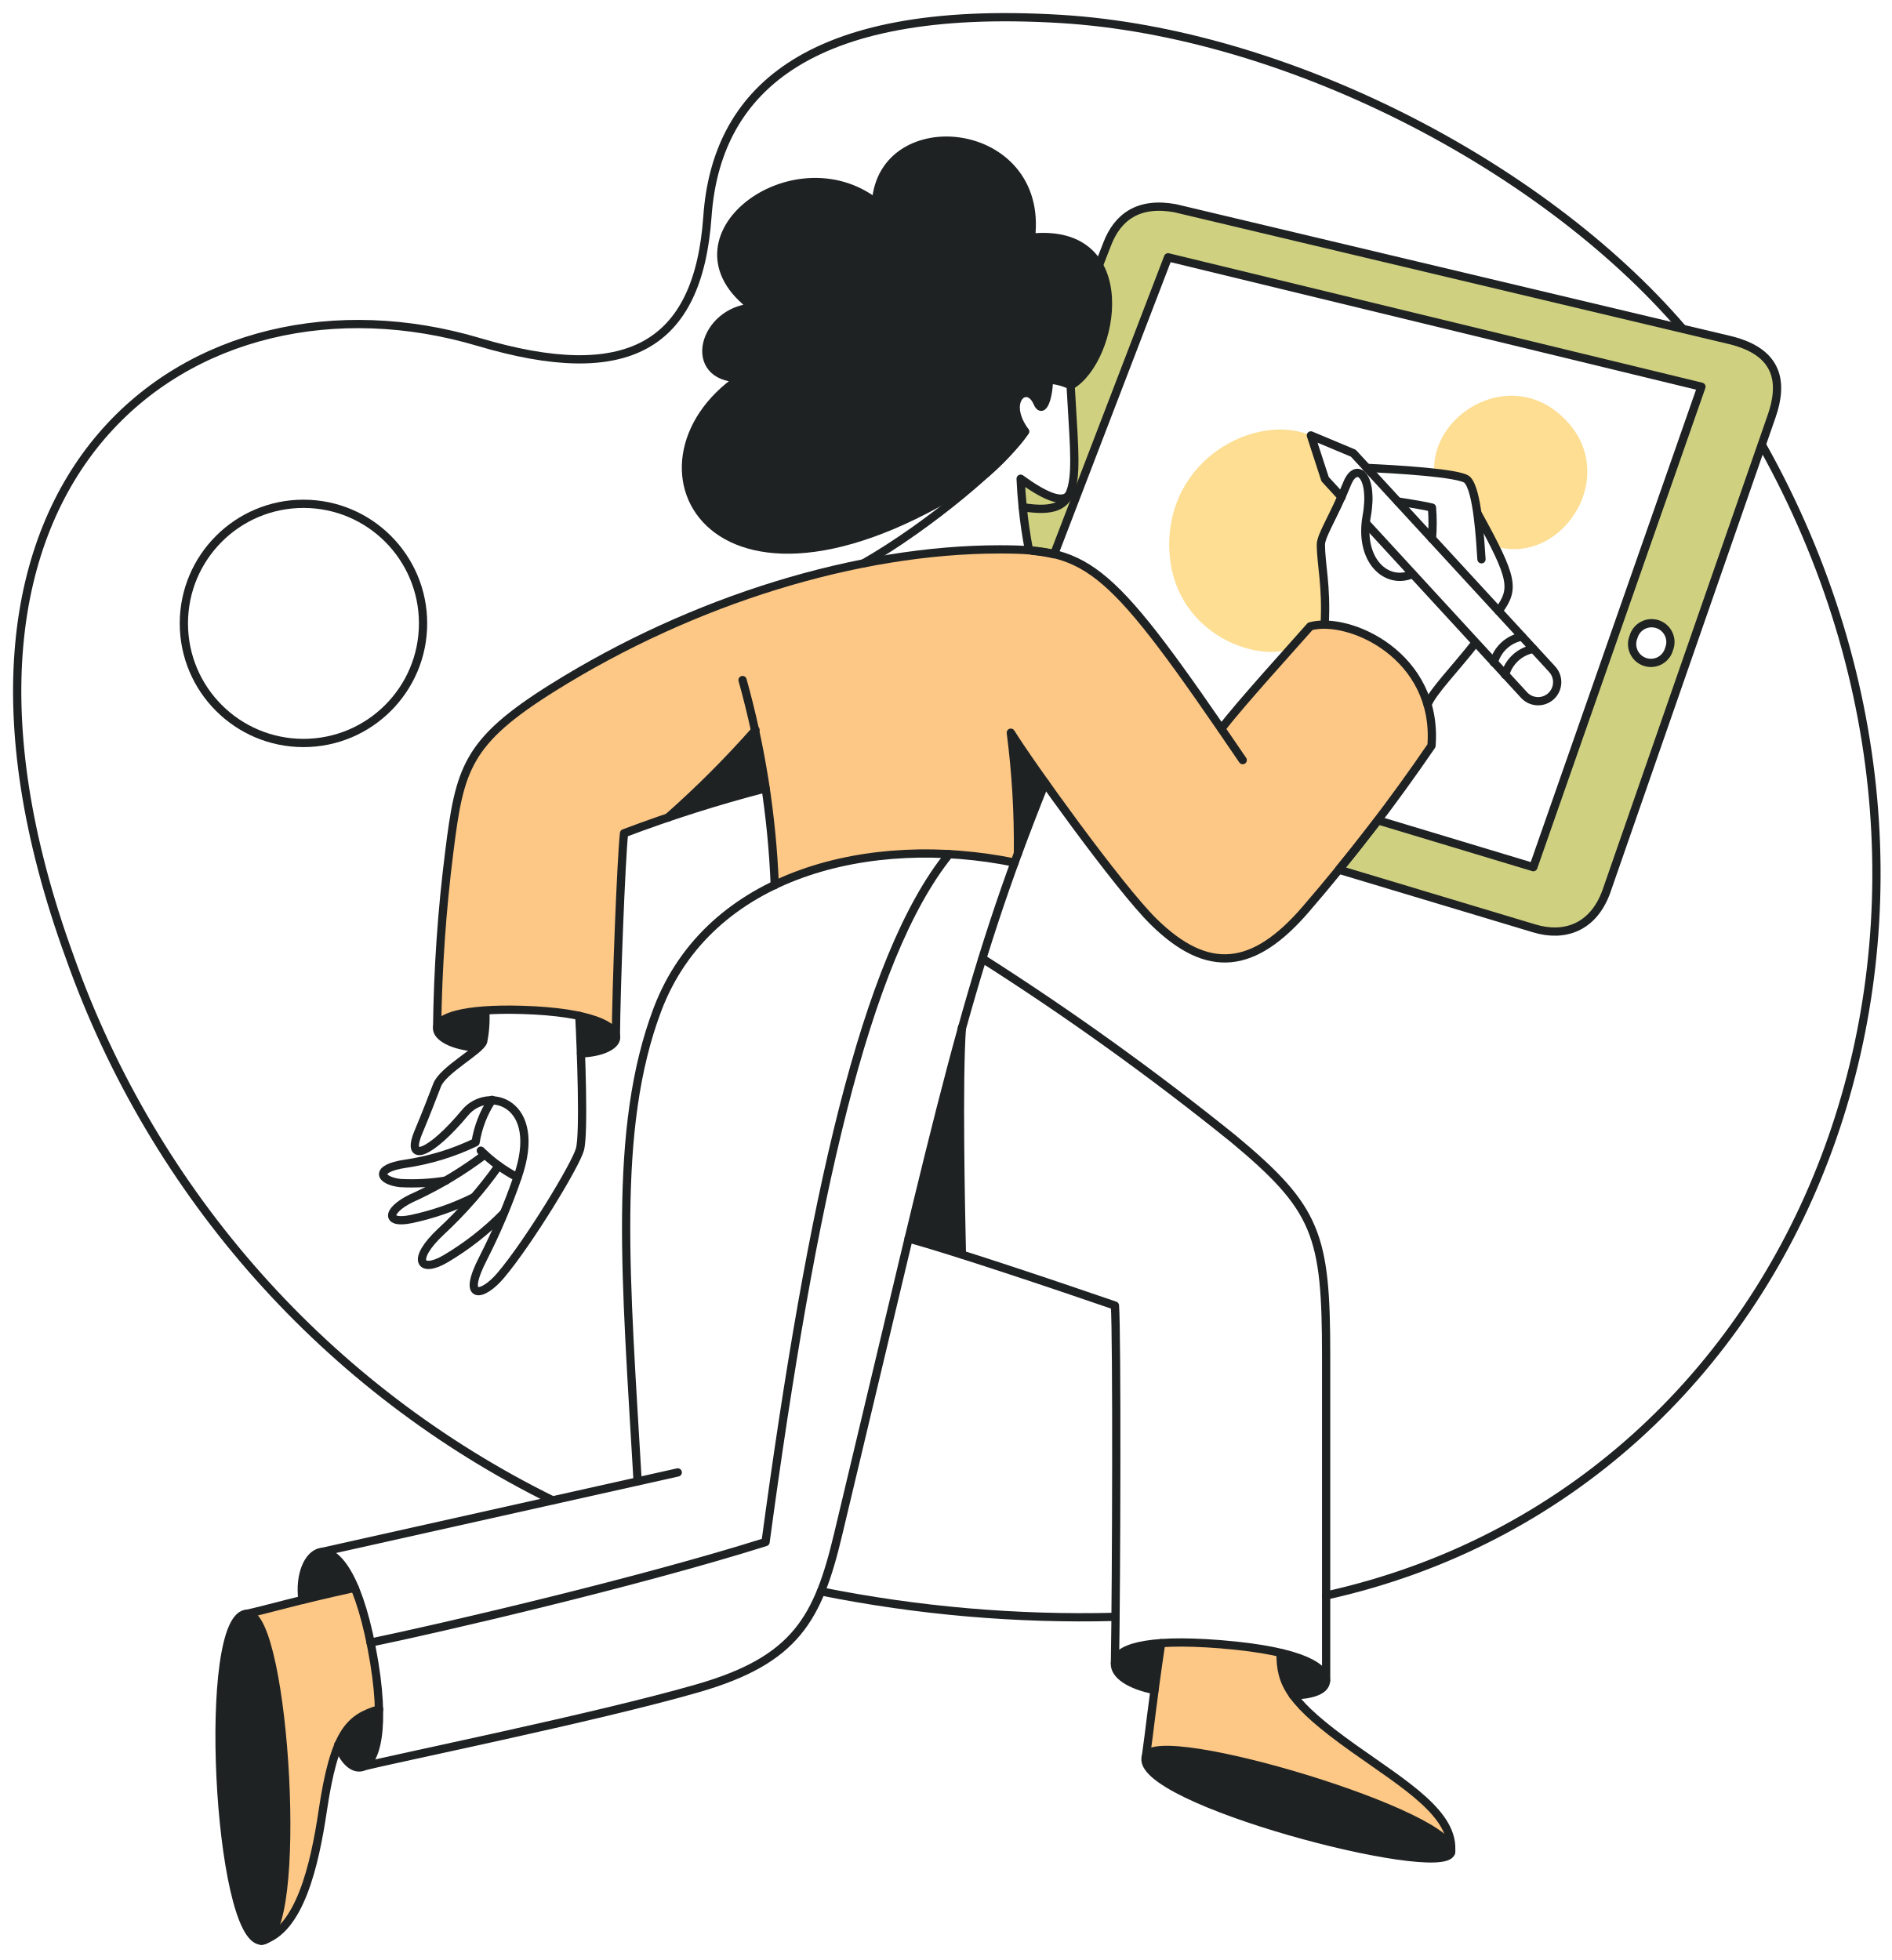
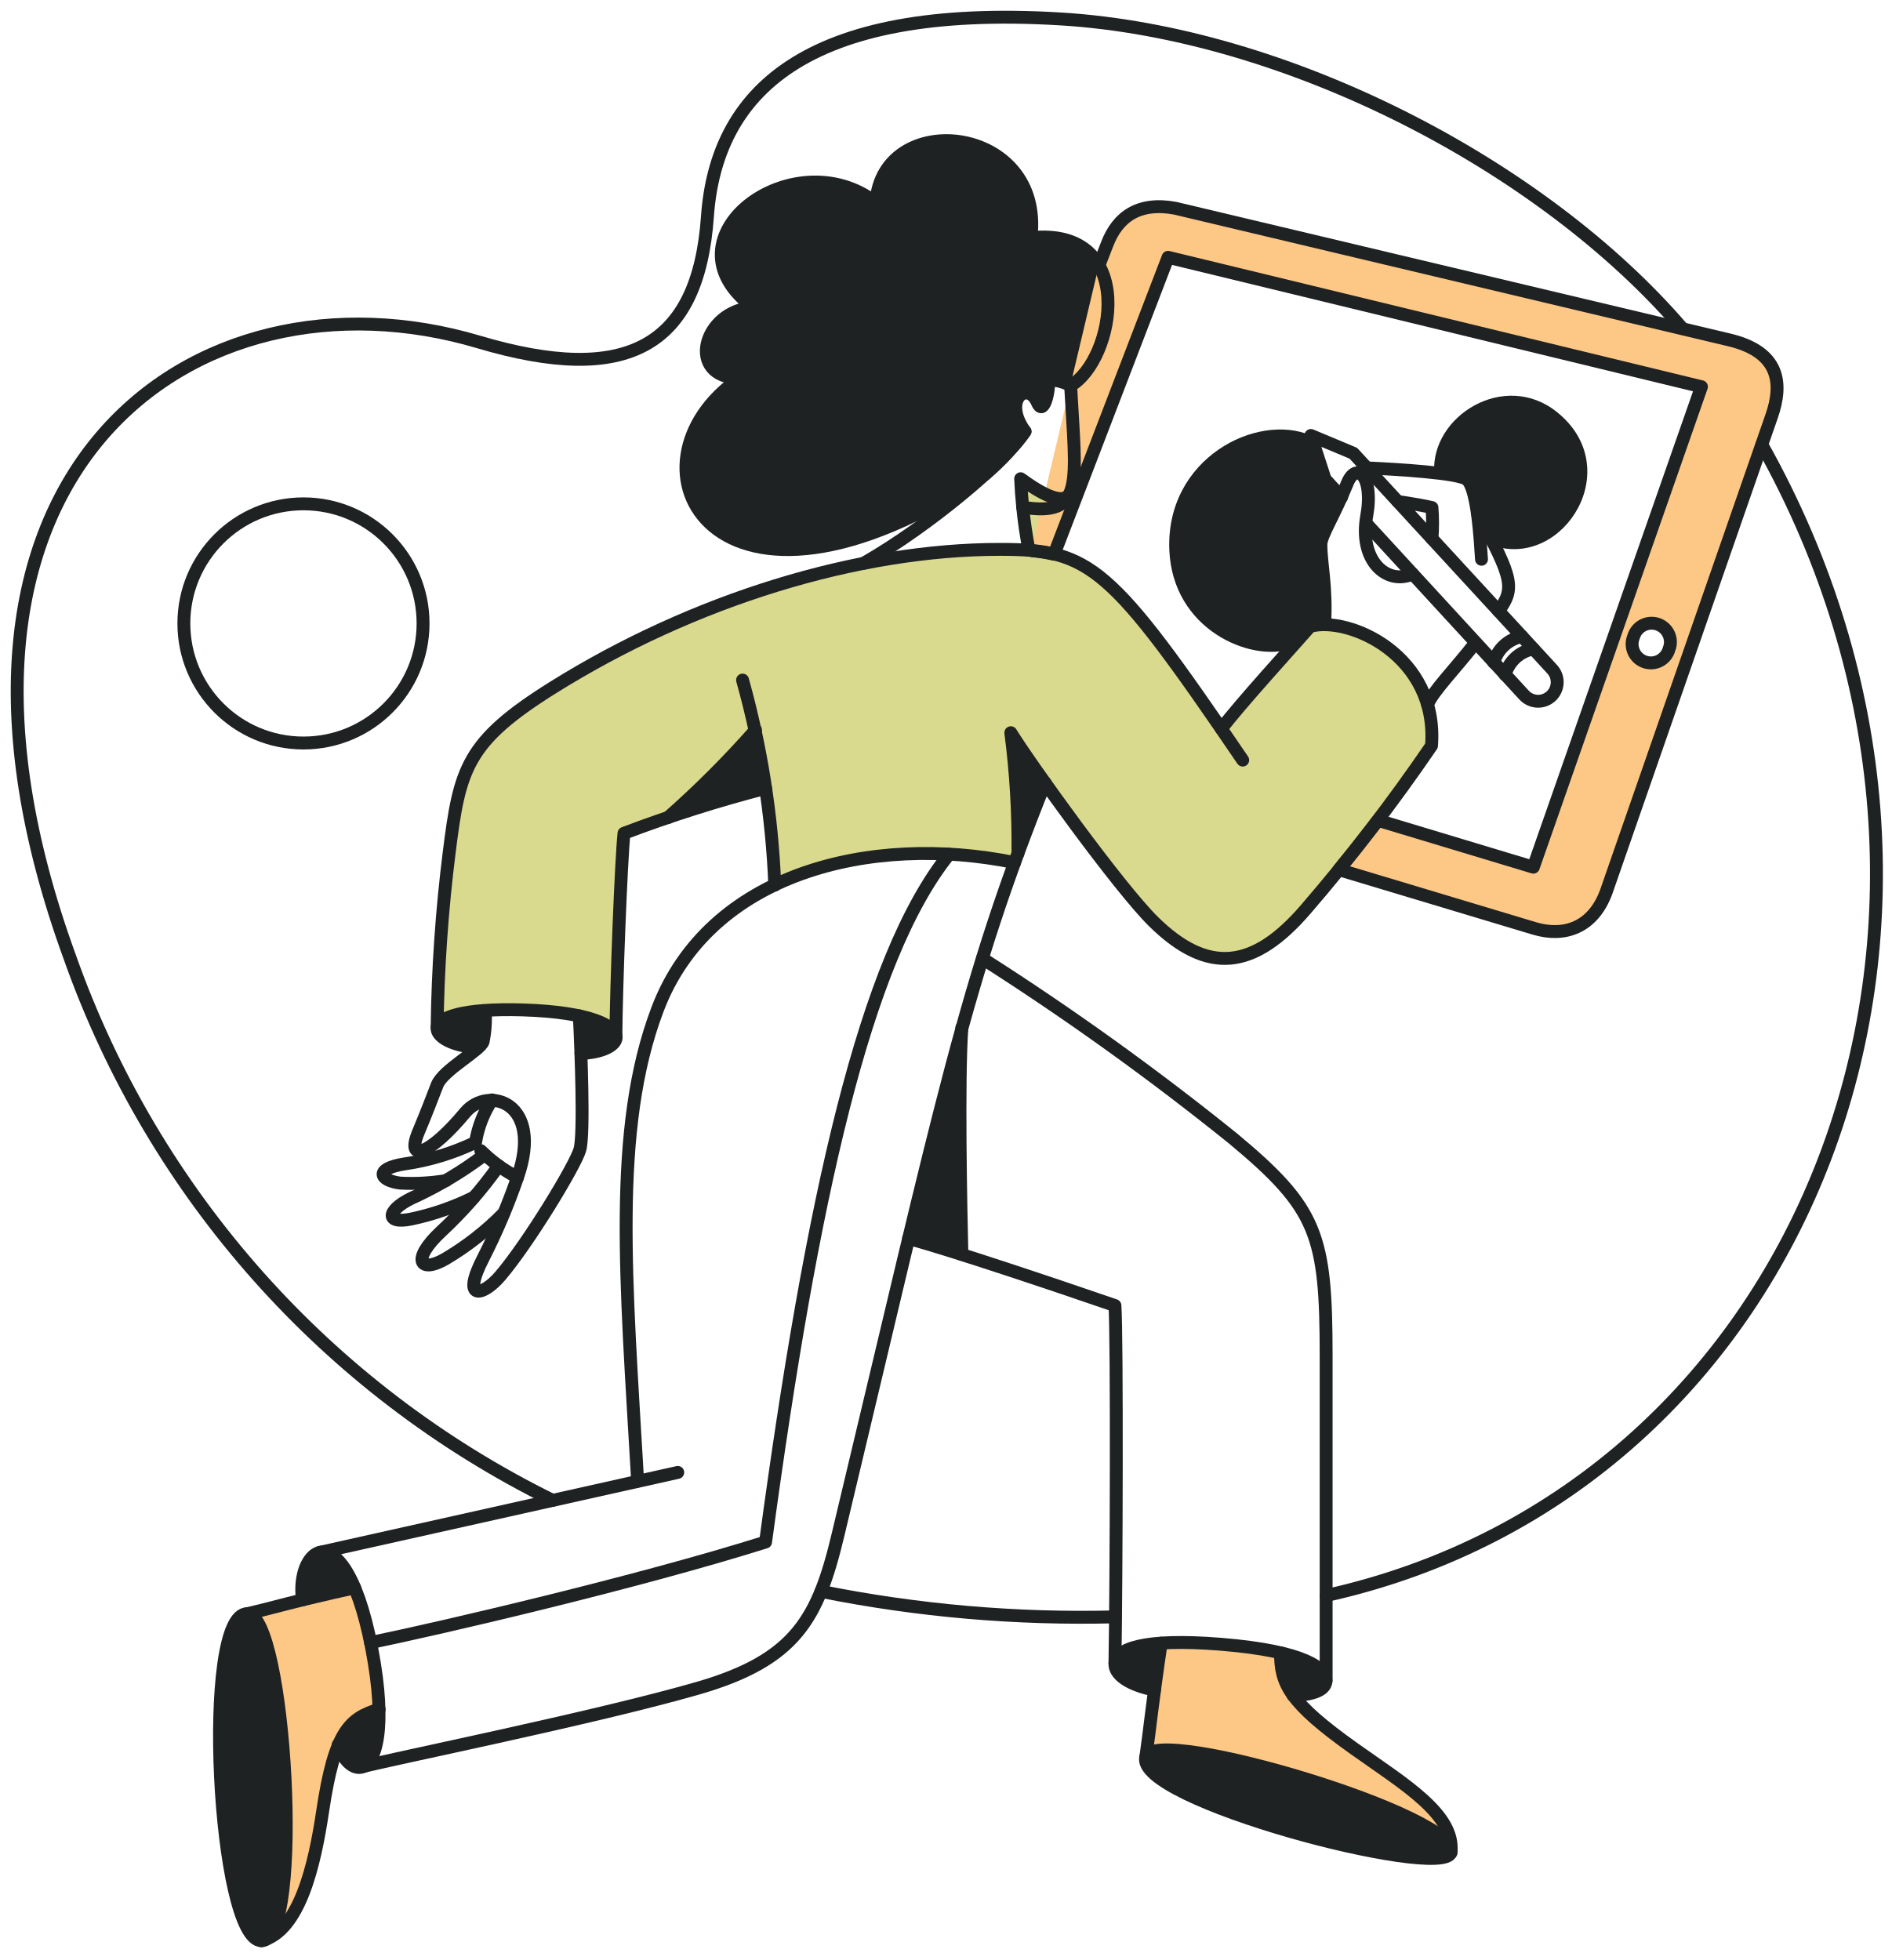
<svg xmlns="http://www.w3.org/2000/svg" width="110" height="114" viewBox="0 0 110 114" fill="none">
-   <path d="M76.186 36.441C75.25 37.499 72.026 41.049 71.018 42.4C64.533 32.969 63.257 31.968 58.129 31.968C49.114 32.015 39.733 35.284 32.144 40.004C27.109 43.14 26.696 44.71 26.112 49.574C25.678 52.958 25.443 56.365 25.408 59.776C25.634 58.156 35.805 58.492 35.805 60.36C35.829 57.284 36.109 50.109 36.279 48.48C36.948 48.237 37.848 47.908 38.833 47.568C40.636 45.977 42.338 44.276 43.928 42.473C44.543 45.441 44.917 48.455 45.047 51.483C49.219 49.482 54.406 49.234 58.994 50.17C59.055 50 59.128 49.817 59.186 49.647C59.213 47.298 59.075 44.949 58.773 42.619C60.123 44.761 65.166 51.72 67.093 53.611C70.229 56.7 72.917 56.42 75.945 52.882C78.561 49.855 81.001 46.68 83.252 43.373C83.667 38.809 79.092 35.682 76.186 36.441Z" fill="#FDC886" />
-   <path d="M75.19 98.615C74.658 97.906 74.398 97.03 74.46 96.147C72.183 95.666 69.854 95.474 67.529 95.575C67.102 98.263 66.843 100.804 66.642 102.167C67.201 100.367 84.03 105.353 84.395 107.566C84.486 104.374 77.623 101.811 75.19 98.615Z" fill="#FDC886" />
-   <path d="M20.628 92.353C17.548 92.998 15.7 93.552 14.378 93.848C16.506 93.848 17.625 111.237 15.509 112.769C18.637 111.453 18.412 104.415 19.669 101.485C19.853 100.965 20.167 100.502 20.583 100.139C20.998 99.777 21.5 99.529 22.04 99.418C21.958 97.001 21.481 94.615 20.628 92.353Z" fill="#FDC886" />
-   <path d="M90.561 23.977C87.508 21.509 83.204 24.196 83.41 27.491C84.071 27.506 84.722 27.646 85.331 27.905C85.691 28.497 85.896 29.17 85.926 29.863C86.34 30.616 86.668 31.237 86.936 31.772C90.986 33 94.573 27.215 90.561 23.977Z" fill="#FDDE92" />
-   <path d="M78.024 28.926L77.064 27.88L76.237 25.327C73.087 23.977 67.789 26.664 68.004 31.99C68.196 36.623 72.71 38.508 75.044 37.754C75.543 37.195 75.956 36.73 76.212 36.441C76.485 36.366 76.768 36.333 77.051 36.344C77.172 34.07 76.832 32.842 76.832 31.686C76.832 31.224 77.379 30.373 78.024 28.926Z" fill="#FDDE92" />
-   <path d="M100.616 19.782L68.344 12.111C66.228 11.722 65 12.609 64.392 14.19L62.02 20.297C62.704 25.77 62.639 28.282 62.13 28.904C61.692 29.439 60.683 29.694 59.467 29.512C59.591 30.358 59.757 31.199 59.965 32.029C60.415 32.067 60.863 32.136 61.303 32.236L67.93 14.966L98.95 22.493L89.174 50.437L80.139 47.713C79.446 48.613 78.692 49.574 77.865 50.583L89.234 54C90.973 54.523 92.651 53.964 93.418 51.86L103.036 24.196C103.693 22.299 103.498 20.487 100.616 19.782ZM97.066 37.754C97.026 37.898 96.957 38.032 96.864 38.148C96.77 38.264 96.654 38.36 96.523 38.43C96.391 38.499 96.246 38.541 96.098 38.553C95.949 38.565 95.8 38.546 95.659 38.498C95.517 38.45 95.388 38.374 95.277 38.274C95.167 38.174 95.078 38.052 95.016 37.916C94.954 37.781 94.921 37.634 94.918 37.485C94.915 37.336 94.942 37.188 94.998 37.05C95.038 36.907 95.106 36.773 95.2 36.656C95.293 36.54 95.409 36.444 95.541 36.375C95.673 36.305 95.817 36.263 95.966 36.251C96.115 36.24 96.264 36.258 96.405 36.306C96.546 36.354 96.676 36.431 96.787 36.531C96.897 36.631 96.986 36.752 97.048 36.888C97.11 37.023 97.143 37.17 97.146 37.319C97.149 37.468 97.122 37.616 97.066 37.754Z" fill="#CFD181" />
-   <path d="M74.473 96.135C76.564 96.621 77.124 97.278 77.124 97.764C77.124 98.384 76.1 98.603 75.204 98.603C74.674 97.894 74.415 97.019 74.473 96.135Z" fill="#1F2223" />
-   <path d="M67.529 95.575C67.371 96.645 67.238 97.533 67.14 98.299C65.705 98.019 64.789 97.411 64.842 96.743C64.887 96.183 65.645 95.709 67.529 95.575Z" fill="#1F2223" />
-   <path d="M18.573 90.297C19.134 90.155 19.911 90.65 20.628 92.365C19.348 92.644 18.379 92.877 17.588 93.069C17.394 91.574 17.93 90.46 18.573 90.297Z" fill="#1F2223" />
-   <path d="M22.039 99.418C21.502 99.535 21.003 99.786 20.588 100.148C20.174 100.509 19.857 100.969 19.668 101.485C19.924 102.286 20.608 103.133 21.234 102.686C21.69 102.361 22.083 101.349 22.039 99.418Z" fill="#1F2223" />
-   <path d="M55.928 59.873C55.71 62.974 55.868 70.355 55.928 72.957C54.712 72.568 53.642 72.24 52.84 72.021C54.032 67.12 54.98 63.266 55.928 59.873Z" fill="#1F2223" />
-   <path d="M25.419 59.752C25.346 60.287 26.343 60.846 27.787 60.919C27.917 60.82 28.021 60.69 28.091 60.542C28.203 59.957 28.243 59.361 28.212 58.767C26.282 58.9 25.48 59.326 25.419 59.752Z" fill="#1F2223" />
-   <path d="M35.802 60.224C35.695 59.819 35.057 59.383 33.679 59.107C33.715 59.642 33.739 60.421 33.776 61.283C34.581 61.258 35.994 60.952 35.802 60.224Z" fill="#1F2223" />
-   <path d="M43.939 42.46C44.158 43.506 44.365 44.661 44.535 45.852C42.615 46.324 40.72 46.892 38.856 47.554C40.65 45.958 42.347 44.257 43.939 42.46Z" fill="#1F2223" />
-   <path d="M60.78 45.549C60.209 46.984 59.686 48.333 59.2 49.645C59.226 47.295 59.088 44.947 58.786 42.616C59.127 43.165 59.867 44.26 60.78 45.549Z" fill="#1F2223" />
-   <path d="M76.714 103.709C72.056 102.214 66.952 101.189 66.641 102.166C66.231 103.474 70.896 105.371 75.546 106.663C79.578 107.785 83.602 108.452 84.291 107.886C85.618 106.798 78.362 104.238 76.714 103.709Z" fill="#1F2223" />
-   <path d="M16.527 102.479C16.229 98.04 15.422 93.862 14.366 93.862C13.081 93.857 12.638 98.125 12.792 102.619C12.964 107.611 13.874 112.881 15.193 112.881C17.051 112.466 16.654 104.362 16.527 102.479Z" fill="#1F2223" />
-   <path d="M59.37 27.844C60.635 28.756 61.802 29.352 62.191 28.78C61.814 29.534 61.024 29.753 59.492 29.51C59.431 28.95 59.394 28.391 59.37 27.844Z" fill="#CFD181" />
-   <path d="M63.626 15.027C62.946 14.164 61.766 13.641 59.954 13.836C60.757 7.208 51.308 6.26 50.944 11.805C46.116 8.047 38.358 13.872 43.818 17.885C40.851 18.067 39.866 21.995 43.039 21.995C35.719 26.993 41.483 38.119 57.315 27.563C58.169 26.83 58.936 26.002 59.602 25.095C58.252 23.258 59.76 22.103 60.319 23.416C60.635 24.17 60.988 23.015 60.988 22.079C61.433 22.105 61.868 22.221 62.268 22.419C64.091 21.363 65.307 17.143 63.626 15.027Z" fill="#1F2223" />
-   <path d="M59.966 32.029C60.416 32.067 60.862 32.136 61.303 32.236L67.931 14.966L98.951 22.493L89.174 50.437L80.139 47.713C79.446 48.613 78.692 49.574 77.865 50.583L89.235 54C90.974 54.523 92.652 53.964 93.418 51.86L103.037 24.196C103.693 22.299 103.499 20.487 100.617 19.782L68.344 12.111C66.228 11.722 65 12.609 64.392 14.19L63.901 15.455M97.066 37.754C97.026 37.898 96.958 38.032 96.864 38.148C96.771 38.264 96.654 38.36 96.523 38.43C96.391 38.499 96.247 38.541 96.098 38.553C95.95 38.565 95.8 38.546 95.659 38.498C95.518 38.45 95.388 38.374 95.278 38.274C95.167 38.174 95.079 38.052 95.017 37.916C94.955 37.781 94.921 37.634 94.918 37.485C94.915 37.336 94.942 37.188 94.999 37.05C95.038 36.907 95.107 36.773 95.2 36.656C95.294 36.54 95.41 36.444 95.541 36.375C95.673 36.305 95.818 36.263 95.966 36.251C96.115 36.24 96.265 36.258 96.406 36.306C96.546 36.354 96.676 36.431 96.787 36.531C96.897 36.631 96.986 36.752 97.048 36.888C97.11 37.023 97.143 37.17 97.147 37.319C97.15 37.468 97.122 37.616 97.066 37.754Z" stroke="#1F2223" stroke-width="0.48" stroke-linejoin="round" />
-   <path d="M17.649 43.214C21.49 43.214 24.604 40.1 24.604 36.258C24.604 32.417 21.49 29.303 17.649 29.303C13.807 29.303 10.693 32.417 10.693 36.258C10.693 40.1 13.807 43.214 17.649 43.214Z" stroke="#1F2223" stroke-width="0.48" stroke-linecap="round" stroke-linejoin="round" />
-   <path d="M47.745 92.559C53.375 93.69 59.114 94.187 64.854 94.042" stroke="#1F2223" stroke-width="0.48" stroke-linecap="round" stroke-linejoin="round" />
-   <path d="M77.124 92.802C105.235 86.566 117.935 53.453 102.465 25.87M32.144 87.268C19.024 80.807 8.948 69.475 4.066 55.689C-6.221 27.478 11.327 14.981 27.839 19.89C36.436 22.445 40.607 20.206 41.142 12.594C41.641 5.505 46.675 0.187 61.705 1.103C74.729 1.897 89.638 9.544 97.843 19.104" stroke="#1F2223" stroke-width="0.48" stroke-linecap="round" stroke-linejoin="round" />
-   <path d="M27.791 60.931C26.344 60.858 25.349 60.299 25.423 59.764C25.498 59.192 26.87 58.634 30.396 58.739C34.385 58.862 35.861 59.688 35.832 60.357C35.811 60.831 34.956 61.232 33.789 61.269" stroke="#1F2223" stroke-width="0.48" stroke-linecap="round" stroke-linejoin="round" />
-   <path d="M71.031 42.387C72.04 41.037 75.263 37.499 76.199 36.429C78.473 35.809 83.653 38.143 83.252 43.372C80.997 46.676 78.556 49.85 75.944 52.879C72.908 56.41 70.243 56.707 67.091 53.608C65.062 51.613 59.88 44.392 58.786 42.616C59.088 44.946 59.226 47.294 59.2 49.644" stroke="#1F2223" stroke-width="0.48" stroke-linecap="round" stroke-linejoin="round" />
-   <path d="M72.272 44.211C64.55 32.854 63.42 31.954 58.142 31.954C49.91 31.954 40.327 34.883 32.158 39.992C27.123 43.14 26.732 44.712 26.127 49.562C25.699 52.947 25.464 56.353 25.423 59.764" stroke="#1F2223" stroke-width="0.48" stroke-linecap="round" stroke-linejoin="round" />
-   <path d="M60.781 45.536C56.123 57.149 54.9 63.51 48.742 89.248C47.579 94.127 46.299 96.542 40.595 98.19C34.636 99.912 22.744 102.312 21.018 102.774" stroke="#1F2223" stroke-width="0.48" stroke-linecap="round" stroke-linejoin="round" />
-   <path d="M17.589 93.058C17.397 91.586 17.929 90.467 18.573 90.298C19.412 90.078 20.739 91.307 21.613 95.843C22.539 100.643 21.805 102.599 21.018 102.786C20.518 102.904 19.948 102.36 19.668 101.485" stroke="#1F2223" stroke-width="0.48" stroke-linecap="round" stroke-linejoin="round" />
-   <path d="M18.573 90.298C22.829 89.349 38.358 85.882 39.416 85.641" stroke="#1F2223" stroke-width="0.48" stroke-linecap="round" stroke-linejoin="round" />
-   <path d="M59.005 50.17C50.639 48.467 41.242 50.767 38.234 58.718C35.597 65.699 36.41 74.502 37.082 86.151" stroke="#1F2223" stroke-width="0.48" stroke-linecap="round" stroke-linejoin="round" />
-   <path d="M43.185 39.554C44.271 43.444 44.899 47.447 45.058 51.483" stroke="#1F2223" stroke-width="0.48" stroke-linecap="round" stroke-linejoin="round" />
-   <path d="M35.816 60.359C35.841 57.295 36.12 50.096 36.291 48.467C38.985 47.446 41.733 46.573 44.523 45.852" stroke="#1F2223" stroke-width="0.48" stroke-linecap="round" stroke-linejoin="round" />
-   <path d="M14.378 93.86C16.604 93.865 17.735 112.891 15.205 112.879C12.676 112.866 11.667 93.854 14.378 93.86Z" stroke="#1F2223" stroke-width="0.48" stroke-linecap="round" stroke-linejoin="round" />
-   <path d="M14.378 93.86C15.786 93.544 16.98 93.156 20.628 92.353" stroke="#1F2223" stroke-width="0.48" stroke-linecap="round" stroke-linejoin="round" />
-   <path d="M22.051 99.418C20.3 99.93 19.447 100.769 18.768 105.328C18.301 108.464 17.43 112.308 15.205 112.88" stroke="#1F2223" stroke-width="0.48" stroke-linecap="round" stroke-linejoin="round" />
-   <path d="M67.141 98.298C65.706 98.019 64.8 97.41 64.842 96.754C64.896 95.914 66.484 95.274 70.983 95.635C75.994 96.039 77.112 97.07 77.112 97.763C77.112 98.383 76.088 98.602 75.192 98.602" stroke="#1F2223" stroke-width="0.48" stroke-linecap="round" stroke-linejoin="round" />
-   <path d="M66.641 102.166C67.225 100.306 85.073 105.668 84.383 107.76C83.847 109.377 65.852 104.683 66.641 102.166Z" stroke="#1F2223" stroke-width="0.48" stroke-linecap="round" stroke-linejoin="round" />
-   <path d="M66.642 102.165C66.848 100.767 66.994 99.174 67.529 95.573" stroke="#1F2223" stroke-width="0.48" stroke-linecap="round" stroke-linejoin="round" />
-   <path d="M74.473 96.135C74.461 97.934 74.985 99.03 78.741 101.703C81.685 103.796 84.639 105.533 84.383 107.758" stroke="#1F2223" stroke-width="0.48" stroke-linecap="round" stroke-linejoin="round" />
-   <path d="M57.133 55.751C62.188 58.971 67.059 62.471 71.725 66.233C76.623 70.31 77.124 71.826 77.124 78.891V97.764" stroke="#1F2223" stroke-width="0.48" stroke-linecap="round" stroke-linejoin="round" />
-   <path d="M64.842 96.754C64.927 91.878 64.963 77.746 64.842 75.936C61.169 74.672 55.479 72.763 52.84 72.032" stroke="#1F2223" stroke-width="0.48" stroke-linecap="round" stroke-linejoin="round" />
-   <path d="M55.2 49.684C50.299 55.751 47.21 69.784 44.523 89.69C37.02 92.049 25.663 94.688 21.553 95.539" stroke="#1F2223" stroke-width="0.48" stroke-linecap="round" stroke-linejoin="round" />
-   <path d="M33.691 59.083C33.788 60.992 33.982 65.931 33.727 66.853C33.472 67.775 30.737 72.277 29.106 74.198C28.073 75.414 26.802 75.691 28.109 73.164C28.878 71.655 29.541 70.094 30.093 68.492C31.643 64.079 28.365 63.131 27.053 64.71C25.049 67.12 23.547 67.725 24.341 65.829C24.826 64.673 25.083 63.981 25.424 63.105C25.764 62.23 27.953 61.087 28.099 60.576C28.216 59.992 28.257 59.395 28.221 58.801" stroke="#1F2223" stroke-width="0.48" stroke-linecap="round" stroke-linejoin="round" />
-   <path d="M29.299 70.561C28.292 71.589 27.156 72.48 25.918 73.212C24.41 74.096 23.887 73.273 25.662 71.62C26.903 70.467 28.022 69.189 29.001 67.808" stroke="#1F2223" stroke-width="0.48" stroke-linecap="round" stroke-linejoin="round" />
-   <path d="M27.961 66.926C28.589 67.549 29.309 68.073 30.095 68.479" stroke="#1F2223" stroke-width="0.48" stroke-linecap="round" stroke-linejoin="round" />
-   <path d="M27.559 69.638C26.406 70.211 25.184 70.636 23.924 70.903C22.282 71.246 22.502 70.285 24.24 69.553C25.636 68.892 26.96 68.089 28.192 67.157" stroke="#1F2223" stroke-width="0.48" stroke-linecap="round" stroke-linejoin="round" />
-   <path d="M25.942 68.665C25.058 68.81 24.162 68.859 23.267 68.81C22.075 68.665 21.734 67.968 23.547 67.692C24.973 67.486 26.359 67.064 27.657 66.439C27.797 65.557 28.125 64.716 28.617 63.971" stroke="#1F2223" stroke-width="0.48" stroke-linecap="round" stroke-linejoin="round" />
-   <path d="M55.941 72.957C55.881 70.319 55.722 62.791 55.941 59.764" stroke="#1F2223" stroke-width="0.48" stroke-linecap="round" stroke-linejoin="round" />
-   <path d="M38.844 47.555C40.647 45.965 42.349 44.263 43.939 42.46" stroke="#1F2223" stroke-width="0.48" stroke-linecap="round" stroke-linejoin="round" />
-   <path d="M78.023 28.913L77.063 27.868L76.236 25.326L78.705 26.36L90.266 38.921C90.466 39.137 90.572 39.424 90.561 39.718C90.549 40.012 90.422 40.29 90.206 40.49C89.989 40.69 89.703 40.796 89.409 40.784C89.114 40.773 88.837 40.645 88.637 40.429L79.456 30.445" stroke="#1F2223" stroke-width="0.48" stroke-linecap="round" stroke-linejoin="round" />
-   <path d="M88.518 37.024C88.13 37.096 87.77 37.275 87.479 37.542C87.189 37.809 86.979 38.152 86.875 38.532" stroke="#1F2223" stroke-width="0.48" stroke-linecap="round" stroke-linejoin="round" />
-   <path d="M89.174 37.742C88.786 37.814 88.426 37.993 88.136 38.26C87.846 38.527 87.636 38.87 87.532 39.25" stroke="#1F2223" stroke-width="0.48" stroke-linecap="round" stroke-linejoin="round" />
-   <path d="M77.038 36.331C77.16 34.057 76.819 32.829 76.819 31.674C76.819 31.139 77.562 30.057 78.352 28.111C78.875 26.822 79.907 27.649 79.482 30.02C79.019 32.61 80.65 34.057 82.145 33.389" stroke="#1F2223" stroke-width="0.48" stroke-linecap="round" stroke-linejoin="round" />
-   <path d="M81.295 29.169C82.183 29.303 82.936 29.436 83.279 29.522C83.328 30.125 83.328 30.73 83.279 31.333" stroke="#1F2223" stroke-width="0.48" stroke-linecap="round" stroke-linejoin="round" />
-   <path d="M79.482 27.215C81.136 27.288 84.93 27.507 85.331 27.908C85.939 28.516 86.085 31.483 86.158 32.529" stroke="#1F2223" stroke-width="0.48" stroke-linecap="round" stroke-linejoin="round" />
-   <path d="M85.928 29.862C88.056 33.717 88.08 34.24 87.156 35.541" stroke="#1F2223" stroke-width="0.48" stroke-linecap="round" stroke-linejoin="round" />
-   <path d="M85.806 37.391C84.651 38.874 83.31 40.236 83.022 40.978" stroke="#1F2223" stroke-width="0.48" stroke-linecap="round" stroke-linejoin="round" />
-   <path d="M57.331 27.553C58.182 26.823 58.948 25.998 59.613 25.095C58.276 23.259 59.766 22.107 60.331 23.417C60.656 24.172 60.999 23.016 60.999 22.08C61.444 22.108 61.879 22.223 62.279 22.42C64.845 20.924 66.219 13.179 59.957 13.823C60.756 7.196 51.296 6.26 50.943 11.79C46.115 8.045 38.358 13.882 43.817 17.883C40.85 18.065 39.865 21.993 43.039 21.993C35.704 26.994 41.486 38.139 57.331 27.553Z" stroke="#1F2223" stroke-width="0.48" stroke-linecap="round" stroke-linejoin="round" />
-   <path d="M50.238 32.757C54.02 30.592 58.458 26.869 59.614 25.096" stroke="#1F2223" stroke-width="0.48" stroke-linecap="round" stroke-linejoin="round" />
-   <path d="M59.844 32.002C59.682 31.17 59.56 30.338 59.477 29.499C63.091 30.075 62.568 28.136 62.264 22.42" stroke="#1F2223" stroke-width="0.48" stroke-linecap="round" stroke-linejoin="round" />
-   <path d="M59.477 29.499C59.421 28.948 59.382 28.399 59.357 27.844C60.622 28.768 61.789 29.352 62.178 28.768" stroke="#1F2223" stroke-width="0.48" stroke-linecap="round" stroke-linejoin="round" />
+   <path d="M76.186 36.442C75.25 37.5 72.026 41.05 71.018 42.401C64.533 32.97 63.257 31.969 58.129 31.969C49.114 32.016 39.733 35.285 32.144 40.005C27.109 43.141 26.696 44.711 26.112 49.575C25.678 52.959 25.443 56.365 25.408 59.777C25.634 58.157 35.805 58.493 35.805 60.361C35.829 57.285 36.109 50.11 36.279 48.481C36.948 48.237 37.848 47.909 38.833 47.569C40.636 45.978 42.338 44.277 43.928 42.474C44.543 45.442 44.917 48.456 45.047 51.484C49.219 49.483 54.406 49.235 58.994 50.171C59.055 50.001 59.128 49.818 59.186 49.648C59.213 47.298 59.075 44.95 58.773 42.62C60.123 44.762 65.166 51.721 67.093 53.612C70.229 56.701 72.917 56.421 75.945 52.883C78.561 49.856 81.001 46.681 83.252 43.374C83.667 38.81 79.092 35.683 76.186 36.442Z" fill="#DADA8F" />
+   <path d="M75.19 98.617C74.658 97.909 74.398 97.032 74.46 96.148C72.183 95.668 69.854 95.476 67.529 95.577C67.102 98.265 66.843 100.806 66.642 102.169C67.201 100.369 84.03 105.355 84.395 107.568C84.486 104.376 77.623 101.812 75.19 98.617Z" fill="#FDC886" />
+   <path d="M20.628 92.352C17.548 92.997 15.7 93.552 14.378 93.847C16.506 93.847 17.625 111.236 15.509 112.768C18.637 111.452 18.412 104.414 19.669 101.484C19.853 100.964 20.167 100.501 20.583 100.138C20.998 99.776 21.5 99.528 22.04 99.416C21.958 97.001 21.481 94.614 20.628 92.352Z" fill="#FDC886" />
+   <path d="M90.561 23.977C87.508 21.509 83.204 24.196 83.41 27.491C84.071 27.506 84.722 27.646 85.331 27.905C85.691 28.497 85.896 29.17 85.926 29.863C86.34 30.616 86.668 31.237 86.936 31.772C90.986 33 94.573 27.215 90.561 23.977Z" fill="#1F2223" />
+   <path d="M78.023 28.925L77.063 27.879L76.236 25.326C73.087 23.976 67.788 26.663 68.004 31.989C68.196 36.622 72.71 38.507 75.044 37.753C75.543 37.194 75.956 36.729 76.211 36.44C76.485 36.365 76.767 36.332 77.05 36.343C77.172 34.069 76.832 32.841 76.832 31.685C76.832 31.223 77.379 30.372 78.023 28.925Z" fill="#1F2223" />
+   <path d="M100.617 19.782L68.344 12.111C66.228 11.722 65 12.609 64.392 14.19L62.02 20.297C62.704 25.77 62.639 28.282 62.13 28.904C61.693 29.439 60.683 29.694 59.467 29.512C59.591 30.358 59.758 31.199 59.966 32.029C60.416 32.067 60.863 32.136 61.303 32.236L67.931 14.966L98.951 22.493L89.174 50.437L80.139 47.713C79.446 48.613 78.692 49.574 77.865 50.583L89.235 54C90.974 54.523 92.652 53.964 93.418 51.86L103.037 24.196C103.693 22.299 103.499 20.487 100.617 19.782ZM97.066 37.754C97.026 37.898 96.958 38.032 96.864 38.148C96.771 38.264 96.654 38.36 96.523 38.43C96.391 38.499 96.247 38.541 96.098 38.553C95.95 38.565 95.8 38.546 95.659 38.498C95.518 38.45 95.389 38.374 95.278 38.274C95.167 38.174 95.079 38.052 95.017 37.916C94.955 37.781 94.921 37.634 94.918 37.485C94.915 37.336 94.942 37.188 94.999 37.05C95.038 36.907 95.107 36.773 95.2 36.656C95.294 36.54 95.41 36.444 95.541 36.375C95.673 36.305 95.818 36.263 95.966 36.251C96.115 36.24 96.265 36.258 96.406 36.306C96.546 36.354 96.676 36.431 96.787 36.531C96.897 36.631 96.986 36.752 97.048 36.888C97.11 37.023 97.143 37.17 97.147 37.319C97.15 37.468 97.122 37.616 97.066 37.754Z" fill="#DADA8F" />
+   <path d="M74.473 96.133C76.564 96.619 77.124 97.276 77.124 97.762C77.124 98.382 76.1 98.601 75.204 98.601C74.674 97.891 74.415 97.017 74.473 96.133Z" fill="#1F2223" />
+   <path d="M67.529 95.574C67.371 96.644 67.238 97.532 67.14 98.298C65.705 98.018 64.789 97.41 64.842 96.742C64.887 96.182 65.645 95.708 67.529 95.574Z" fill="#1F2223" />
+   <path d="M18.573 90.296C19.134 90.154 19.911 90.649 20.628 92.364C19.348 92.643 18.379 92.876 17.588 93.068C17.394 91.573 17.93 90.459 18.573 90.296Z" fill="#1F2223" />
+   <path d="M22.039 99.418C21.501 99.535 21.002 99.786 20.588 100.148C20.173 100.509 19.857 100.969 19.668 101.485C19.924 102.286 20.608 103.133 21.234 102.686C21.69 102.361 22.082 101.349 22.039 99.418Z" fill="#1F2223" />
+   <path d="M55.928 59.875C55.71 62.976 55.868 70.357 55.928 72.959C54.712 72.57 53.642 72.242 52.84 72.023C54.032 67.122 54.98 63.268 55.928 59.875Z" fill="#1F2223" />
+   <path d="M25.419 59.751C25.346 60.286 26.343 60.845 27.787 60.918C27.917 60.819 28.022 60.69 28.091 60.541C28.203 59.956 28.244 59.36 28.213 58.766C26.283 58.899 25.48 59.325 25.419 59.751Z" fill="#1F2223" />
+   <path d="M35.803 60.222C35.696 59.816 35.057 59.381 33.679 59.105C33.716 59.641 33.74 60.419 33.776 61.282C34.582 61.257 35.995 60.95 35.803 60.222Z" fill="#1F2223" />
+   <path d="M43.939 42.461C44.158 43.507 44.364 44.662 44.535 45.853C42.614 46.325 40.719 46.893 38.856 47.555C40.649 45.959 42.346 44.258 43.939 42.461Z" fill="#1F2223" />
+   <path d="M60.78 45.55C60.209 46.984 59.686 48.334 59.2 49.646C59.226 47.296 59.088 44.947 58.786 42.617C59.127 43.166 59.867 44.261 60.78 45.55Z" fill="#1F2223" />
+   <path d="M76.714 103.708C72.056 102.213 66.952 101.188 66.641 102.165C66.231 103.473 70.896 105.37 75.546 106.662C79.578 107.784 83.602 108.451 84.291 107.885C85.618 106.797 78.362 104.237 76.714 103.708Z" fill="#1F2223" />
+   <path d="M16.527 102.48C16.229 98.041 15.422 93.863 14.366 93.863C13.081 93.858 12.638 98.126 12.792 102.62C12.964 107.612 13.874 112.882 15.193 112.882C17.051 112.467 16.654 104.363 16.527 102.48Z" fill="#1F2223" />
+   <path d="M59.37 27.844C60.635 28.756 61.802 29.352 62.191 28.78C61.814 29.534 61.024 29.753 59.492 29.51C59.431 28.95 59.394 28.391 59.37 27.844Z" fill="#DADA8F" />
+   <path d="M63.626 15.027C62.945 14.164 61.766 13.641 59.954 13.836C60.756 7.208 51.308 6.26 50.943 11.805C46.115 8.047 38.358 13.872 43.817 17.885C40.85 18.067 39.865 21.995 43.039 21.995C35.719 26.993 41.483 38.119 57.315 27.563C58.168 26.83 58.935 26.002 59.601 25.095C58.251 23.258 59.759 22.103 60.318 23.416C60.635 24.17 60.987 23.015 60.987 22.079C61.433 22.105 61.868 22.221 62.267 22.419C64.091 21.363 65.307 17.143 63.626 15.027Z" fill="#1F2223" />
+   <path d="M59.966 32.029C60.416 32.067 60.862 32.136 61.303 32.236L67.931 14.966L98.951 22.493L89.174 50.437L80.139 47.713C79.446 48.613 78.692 49.574 77.865 50.583L89.235 54C90.974 54.523 92.652 53.964 93.418 51.86L103.037 24.196C103.693 22.299 103.499 20.487 100.617 19.782L68.344 12.111C66.228 11.722 65 12.609 64.392 14.19L63.901 15.455M97.066 37.754C97.026 37.898 96.958 38.032 96.864 38.148C96.771 38.264 96.654 38.36 96.523 38.43C96.391 38.499 96.247 38.541 96.098 38.553C95.95 38.565 95.8 38.546 95.659 38.498C95.518 38.45 95.388 38.374 95.278 38.274C95.167 38.174 95.079 38.052 95.017 37.916C94.955 37.781 94.921 37.634 94.918 37.485C94.915 37.336 94.942 37.188 94.999 37.05C95.038 36.907 95.107 36.773 95.2 36.657C95.294 36.54 95.41 36.444 95.541 36.375C95.673 36.305 95.818 36.263 95.966 36.251C96.115 36.24 96.265 36.258 96.406 36.306C96.546 36.354 96.676 36.431 96.787 36.531C96.897 36.631 96.986 36.752 97.048 36.888C97.11 37.023 97.143 37.17 97.147 37.319C97.15 37.468 97.122 37.616 97.066 37.754Z" fill="#FDC886" />
+   <path d="M59.966 32.029C60.416 32.067 60.862 32.136 61.303 32.236L67.931 14.966L98.951 22.493L89.174 50.437L80.139 47.713C79.446 48.613 78.692 49.574 77.865 50.583L89.235 54C90.974 54.523 92.652 53.964 93.418 51.86L103.037 24.196C103.693 22.299 103.499 20.487 100.617 19.782L68.344 12.111C66.228 11.722 65 12.609 64.392 14.19L63.901 15.455M97.066 37.754C97.026 37.898 96.958 38.032 96.864 38.148C96.771 38.264 96.654 38.36 96.523 38.43C96.391 38.499 96.247 38.541 96.098 38.553C95.95 38.565 95.8 38.546 95.659 38.498C95.518 38.45 95.388 38.374 95.278 38.274C95.167 38.174 95.079 38.052 95.017 37.916C94.955 37.781 94.921 37.634 94.918 37.485C94.915 37.336 94.942 37.188 94.999 37.05C95.038 36.907 95.107 36.773 95.2 36.656C95.294 36.54 95.41 36.444 95.541 36.375C95.673 36.305 95.818 36.263 95.966 36.251C96.115 36.24 96.265 36.258 96.406 36.306C96.546 36.354 96.676 36.431 96.787 36.531C96.897 36.631 96.986 36.752 97.048 36.888C97.11 37.023 97.143 37.17 97.147 37.319C97.15 37.468 97.122 37.616 97.066 37.754Z" stroke="#1F2223" stroke-width="0.75" stroke-linejoin="round" />
+   <path d="M17.649 43.216C21.49 43.216 24.604 40.102 24.604 36.26C24.604 32.419 21.49 29.305 17.649 29.305C13.807 29.305 10.693 32.419 10.693 36.26C10.693 40.102 13.807 43.216 17.649 43.216Z" stroke="#1F2223" stroke-width="0.75" stroke-linecap="round" stroke-linejoin="round" />
+   <path d="M47.745 92.559C53.375 93.69 59.114 94.187 64.854 94.042" stroke="#1F2223" stroke-width="0.75" stroke-linecap="round" stroke-linejoin="round" />
+   <path d="M77.124 92.802C105.235 86.566 117.935 53.453 102.465 25.87M32.144 87.268C19.024 80.807 8.948 69.475 4.066 55.689C-6.221 27.478 11.327 14.981 27.839 19.89C36.436 22.445 40.607 20.206 41.142 12.594C41.641 5.505 46.675 0.187 61.705 1.103C74.729 1.897 89.638 9.544 97.843 19.104" stroke="#1F2223" stroke-width="0.75" stroke-linecap="round" stroke-linejoin="round" />
+   <path d="M27.79 60.931C26.343 60.858 25.349 60.299 25.422 59.764C25.498 59.192 26.869 58.634 30.396 58.739C34.384 58.862 35.861 59.688 35.831 60.357C35.811 60.831 34.956 61.232 33.788 61.269" stroke="#1F2223" stroke-width="0.75" stroke-linecap="round" stroke-linejoin="round" />
+   <path d="M71.031 42.388C72.04 41.038 75.263 37.5 76.199 36.43C78.473 35.81 83.653 38.144 83.252 43.373C80.997 46.677 78.556 49.851 75.944 52.88C72.908 56.411 70.243 56.708 67.091 53.609C65.062 51.614 59.88 44.393 58.786 42.617C59.088 44.947 59.226 47.295 59.2 49.645" stroke="#1F2223" stroke-width="0.75" stroke-linecap="round" stroke-linejoin="round" />
+   <path d="M72.272 44.21C64.55 32.853 63.419 31.953 58.142 31.953C49.909 31.953 40.326 34.882 32.158 39.991C27.123 43.139 26.732 44.712 26.126 49.561C25.699 52.946 25.464 56.352 25.422 59.763" stroke="#1F2223" stroke-width="0.75" stroke-linecap="round" stroke-linejoin="round" />
+   <path d="M60.781 45.535C56.123 57.148 54.9 63.509 48.742 89.247C47.579 94.126 46.299 96.541 40.595 98.189C34.636 99.911 22.744 102.311 21.018 102.773" stroke="#1F2223" stroke-width="0.75" stroke-linecap="round" stroke-linejoin="round" />
+   <path d="M17.588 93.058C17.396 91.586 17.928 90.467 18.573 90.298C19.411 90.078 20.739 91.307 21.613 95.843C22.538 100.643 21.805 102.599 21.017 102.786C20.518 102.904 19.947 102.36 19.667 101.485" stroke="#1F2223" stroke-width="0.75" stroke-linecap="round" stroke-linejoin="round" />
+   <path d="M18.573 90.298C22.829 89.349 38.358 85.882 39.416 85.641" stroke="#1F2223" stroke-width="0.75" stroke-linecap="round" stroke-linejoin="round" />
+   <path d="M59.005 50.169C50.639 48.467 41.243 50.766 38.235 58.717C35.597 65.698 36.411 74.501 37.083 86.15" stroke="#1F2223" stroke-width="0.75" stroke-linecap="round" stroke-linejoin="round" />
+   <path d="M43.185 39.555C44.27 43.445 44.899 47.448 45.058 51.484" stroke="#1F2223" stroke-width="0.75" stroke-linecap="round" stroke-linejoin="round" />
+   <path d="M35.816 60.358C35.84 57.294 36.12 50.095 36.29 48.466C38.984 47.445 41.733 46.572 44.523 45.852" stroke="#1F2223" stroke-width="0.75" stroke-linecap="round" stroke-linejoin="round" />
+   <path d="M14.378 93.859C16.603 93.865 17.734 112.89 15.205 112.878C12.675 112.865 11.666 93.853 14.378 93.859Z" stroke="#1F2223" stroke-width="0.75" stroke-linecap="round" stroke-linejoin="round" />
+   <path d="M14.378 93.859C15.786 93.543 16.98 93.155 20.628 92.352" stroke="#1F2223" stroke-width="0.75" stroke-linecap="round" stroke-linejoin="round" />
+   <path d="M22.051 99.418C20.3 99.93 19.447 100.769 18.768 105.328C18.301 108.464 17.43 112.308 15.205 112.88" stroke="#1F2223" stroke-width="0.75" stroke-linecap="round" stroke-linejoin="round" />
+   <path d="M67.141 98.297C65.706 98.018 64.8 97.409 64.842 96.753C64.896 95.913 66.484 95.273 70.983 95.634C75.994 96.038 77.112 97.069 77.112 97.762C77.112 98.383 76.088 98.602 75.192 98.602" stroke="#1F2223" stroke-width="0.75" stroke-linecap="round" stroke-linejoin="round" />
+   <path d="M66.642 102.167C67.226 100.307 85.074 105.669 84.383 107.761C83.848 109.378 65.852 104.684 66.642 102.167Z" stroke="#1F2223" stroke-width="0.75" stroke-linecap="round" stroke-linejoin="round" />
+   <path d="M66.642 102.166C66.848 100.768 66.994 99.175 67.529 95.574" stroke="#1F2223" stroke-width="0.75" stroke-linecap="round" stroke-linejoin="round" />
+   <path d="M74.473 96.133C74.461 97.933 74.985 99.028 78.741 101.701C81.685 103.794 84.639 105.531 84.383 107.756" stroke="#1F2223" stroke-width="0.75" stroke-linecap="round" stroke-linejoin="round" />
+   <path d="M57.133 55.75C62.188 58.971 67.059 62.47 71.725 66.232C76.623 70.309 77.124 71.826 77.124 78.891V97.763" stroke="#1F2223" stroke-width="0.75" stroke-linecap="round" stroke-linejoin="round" />
+   <path d="M64.842 96.753C64.927 91.877 64.964 77.745 64.842 75.935C61.17 74.671 55.479 72.761 52.84 72.031" stroke="#1F2223" stroke-width="0.75" stroke-linecap="round" stroke-linejoin="round" />
+   <path d="M55.199 49.684C50.298 55.751 47.21 69.784 44.523 89.69C37.02 92.049 25.662 94.688 21.552 95.539" stroke="#1F2223" stroke-width="0.75" stroke-linecap="round" stroke-linejoin="round" />
+   <path d="M33.691 59.083C33.788 60.992 33.982 65.931 33.727 66.853C33.472 67.775 30.737 72.277 29.106 74.198C28.073 75.414 26.802 75.691 28.109 73.164C28.878 71.655 29.541 70.094 30.093 68.492C31.643 64.079 28.365 63.131 27.053 64.71C25.049 67.12 23.547 67.725 24.341 65.829C24.826 64.673 25.083 63.981 25.424 63.105C25.764 62.23 27.953 61.087 28.099 60.576C28.216 59.992 28.257 59.395 28.221 58.801" stroke="#1F2223" stroke-width="0.75" stroke-linecap="round" stroke-linejoin="round" />
+   <path d="M29.298 70.562C28.292 71.59 27.155 72.481 25.918 73.213C24.409 74.097 23.887 73.274 25.662 71.62C26.903 70.468 28.021 69.19 29.001 67.809" stroke="#1F2223" stroke-width="0.75" stroke-linecap="round" stroke-linejoin="round" />
+   <path d="M27.961 66.926C28.589 67.549 29.309 68.073 30.095 68.479" stroke="#1F2223" stroke-width="0.75" stroke-linecap="round" stroke-linejoin="round" />
+   <path d="M27.559 69.637C26.406 70.21 25.184 70.635 23.924 70.901C22.282 71.245 22.502 70.285 24.24 69.552C25.636 68.891 26.96 68.088 28.192 67.156" stroke="#1F2223" stroke-width="0.75" stroke-linecap="round" stroke-linejoin="round" />
+   <path d="M25.942 68.666C25.058 68.812 24.162 68.861 23.267 68.812C22.075 68.666 21.734 67.97 23.547 67.694C24.973 67.488 26.359 67.066 27.657 66.441C27.797 65.559 28.125 64.718 28.617 63.973" stroke="#1F2223" stroke-width="0.75" stroke-linecap="round" stroke-linejoin="round" />
+   <path d="M55.941 72.959C55.88 70.32 55.722 62.794 55.941 59.766" stroke="#1F2223" stroke-width="0.75" stroke-linecap="round" stroke-linejoin="round" />
+   <path d="M38.844 47.556C40.647 45.966 42.349 44.264 43.939 42.461" stroke="#1F2223" stroke-width="0.75" stroke-linecap="round" stroke-linejoin="round" />
+   <path d="M78.024 28.915L77.064 27.87L76.237 25.328L78.705 26.362L90.267 38.923C90.467 39.139 90.573 39.426 90.561 39.72C90.55 40.014 90.422 40.292 90.206 40.492C89.99 40.692 89.703 40.798 89.409 40.786C89.115 40.775 88.837 40.647 88.638 40.431L79.457 30.447" stroke="#1F2223" stroke-width="0.75" stroke-linecap="round" stroke-linejoin="round" />
+   <path d="M88.518 37.023C88.13 37.095 87.77 37.274 87.479 37.541C87.189 37.807 86.979 38.151 86.875 38.531" stroke="#1F2223" stroke-width="0.75" stroke-linecap="round" stroke-linejoin="round" />
+   <path d="M89.174 37.742C88.786 37.814 88.426 37.993 88.136 38.26C87.846 38.527 87.636 38.87 87.532 39.25" stroke="#1F2223" stroke-width="0.75" stroke-linecap="round" stroke-linejoin="round" />
+   <path d="M77.039 36.33C77.16 34.056 76.82 32.828 76.82 31.673C76.82 31.138 77.562 30.056 78.352 28.11C78.876 26.821 79.907 27.648 79.483 30.019C79.019 32.609 80.65 34.056 82.146 33.388" stroke="#1F2223" stroke-width="0.75" stroke-linecap="round" stroke-linejoin="round" />
+   <path d="M81.294 29.168C82.182 29.302 82.936 29.436 83.278 29.521C83.327 30.124 83.327 30.73 83.278 31.332" stroke="#1F2223" stroke-width="0.75" stroke-linecap="round" stroke-linejoin="round" />
+   <path d="M79.483 27.215C81.137 27.288 84.931 27.507 85.332 27.908C85.94 28.516 86.086 31.483 86.159 32.529" stroke="#1F2223" stroke-width="0.75" stroke-linecap="round" stroke-linejoin="round" />
+   <path d="M85.928 29.863C88.056 33.718 88.08 34.241 87.156 35.542" stroke="#1F2223" stroke-width="0.75" stroke-linecap="round" stroke-linejoin="round" />
+   <path d="M85.806 37.391C84.651 38.874 83.31 40.236 83.022 40.978" stroke="#1F2223" stroke-width="0.75" stroke-linecap="round" stroke-linejoin="round" />
+   <path d="M57.331 27.553C58.182 26.823 58.948 25.998 59.613 25.095C58.276 23.259 59.766 22.107 60.331 23.417C60.656 24.172 60.999 23.016 60.999 22.08C61.444 22.108 61.879 22.223 62.279 22.42C64.845 20.924 66.219 13.179 59.957 13.823C60.756 7.196 51.296 6.26 50.943 11.79C46.115 8.045 38.358 13.882 43.817 17.883C40.85 18.065 39.865 21.993 43.039 21.993C35.704 26.994 41.486 38.139 57.331 27.553Z" stroke="#1F2223" stroke-width="0.75" stroke-linecap="round" stroke-linejoin="round" />
+   <path d="M50.238 32.755C54.02 30.59 58.458 26.866 59.613 25.094" stroke="#1F2223" stroke-width="0.75" stroke-linecap="round" stroke-linejoin="round" />
+   <path d="M59.844 32.004C59.682 31.172 59.561 30.34 59.477 29.501C63.092 30.077 62.568 28.138 62.264 22.422" stroke="#1F2223" stroke-width="0.75" stroke-linecap="round" stroke-linejoin="round" />
+   <path d="M59.477 29.499C59.421 28.948 59.382 28.399 59.358 27.844C60.623 28.768 61.79 29.352 62.179 28.768" stroke="#1F2223" stroke-width="0.75" stroke-linecap="round" stroke-linejoin="round" />
</svg>
